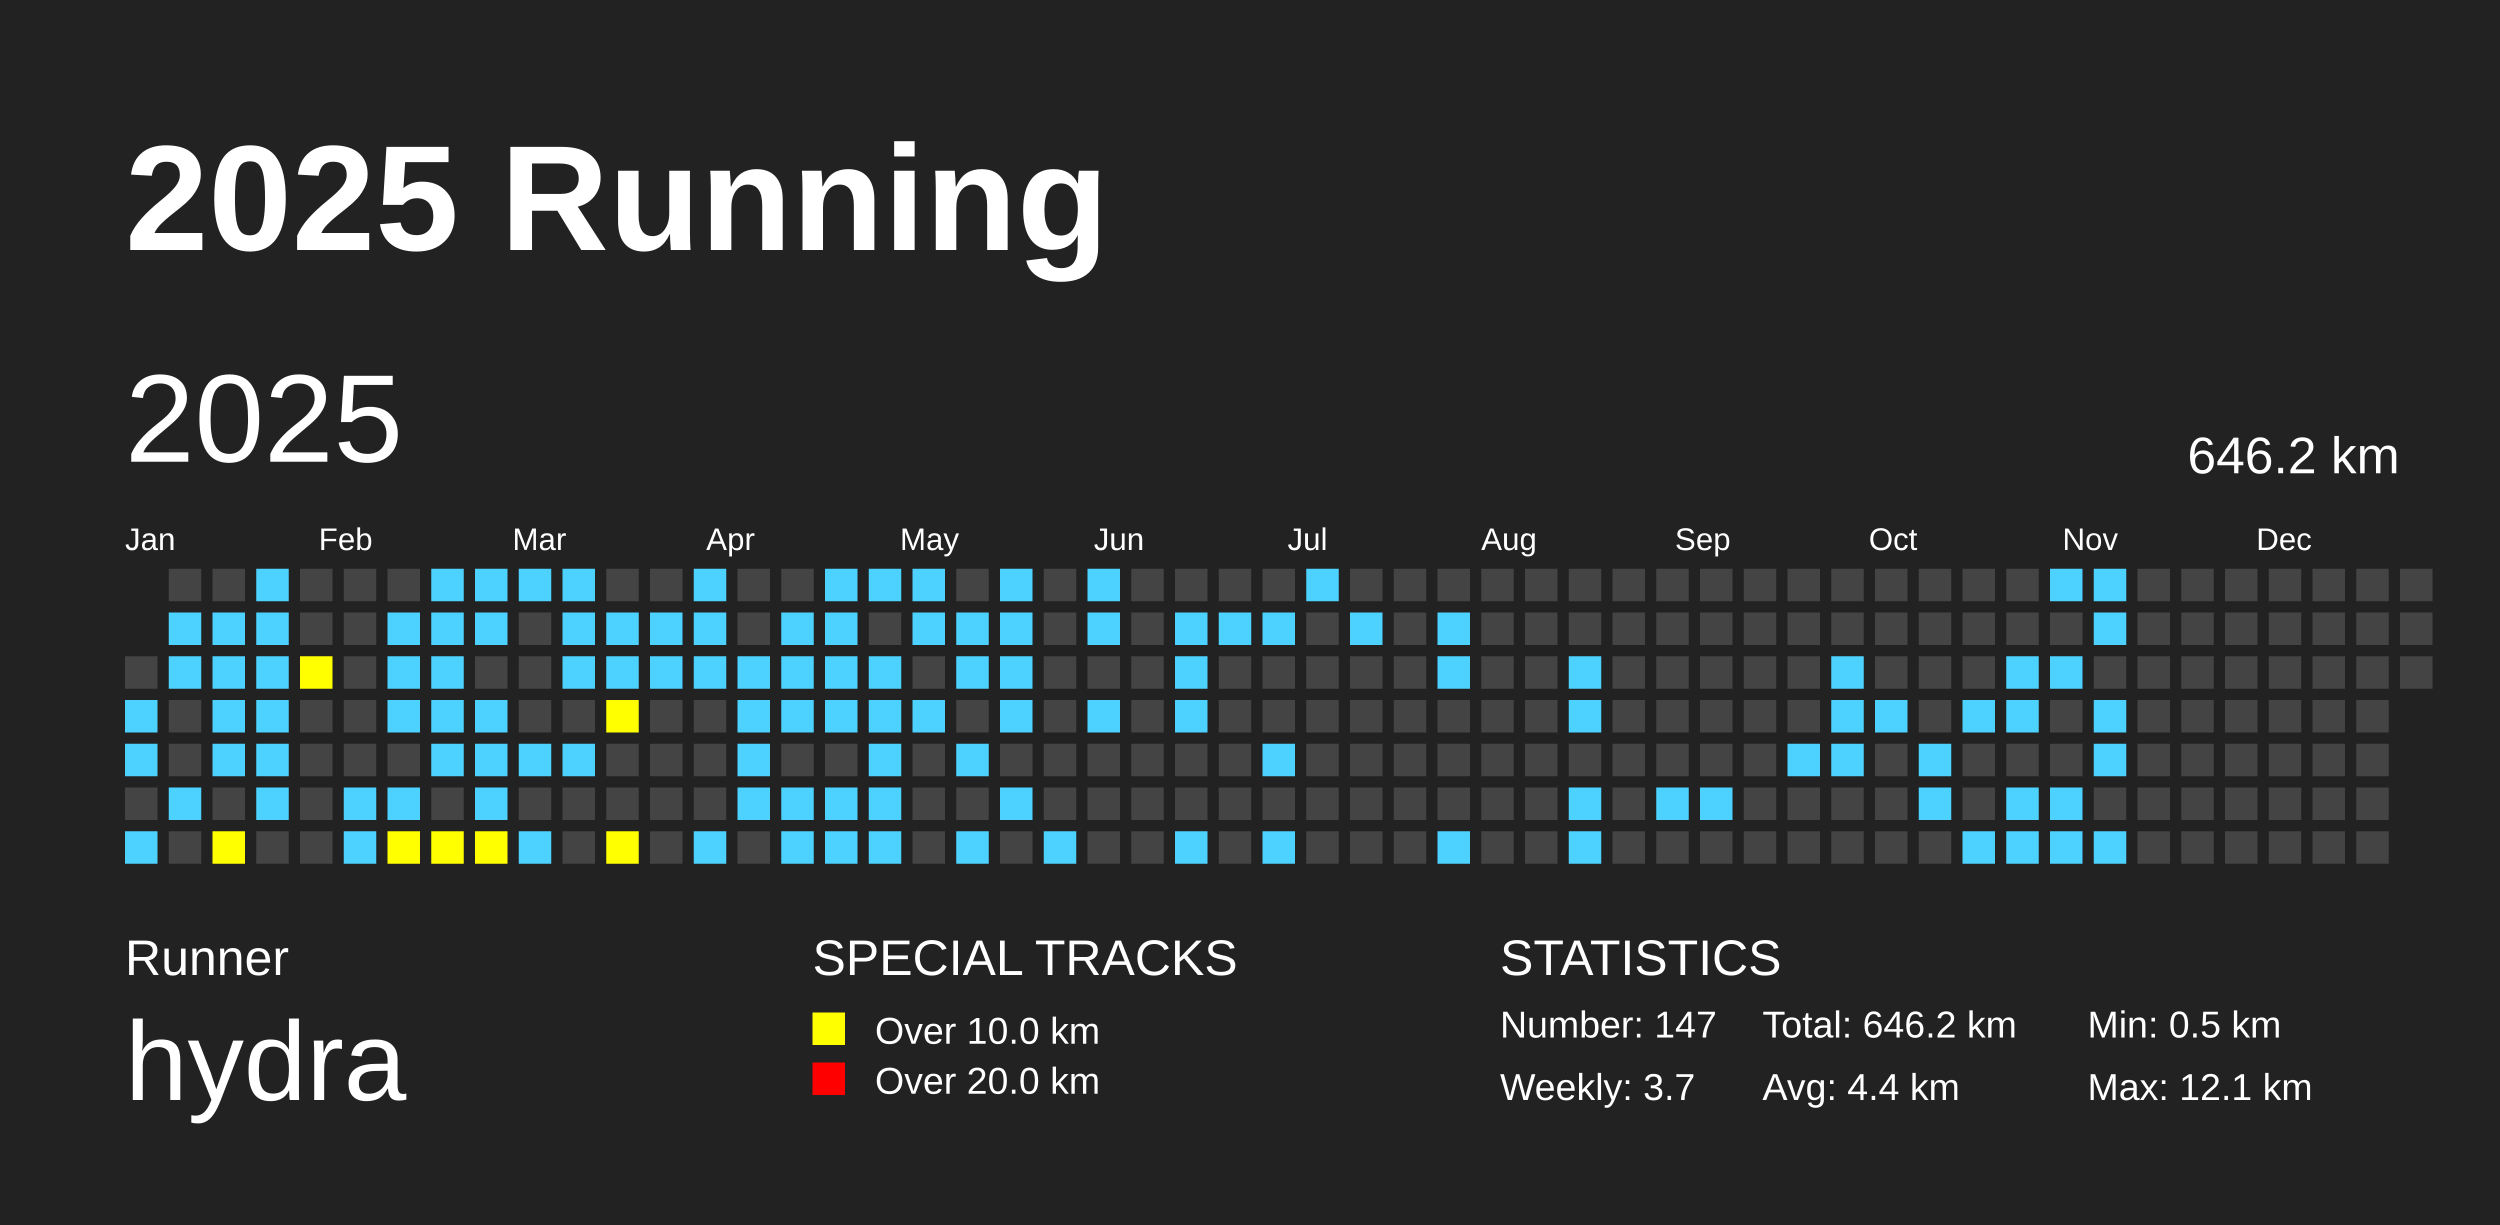
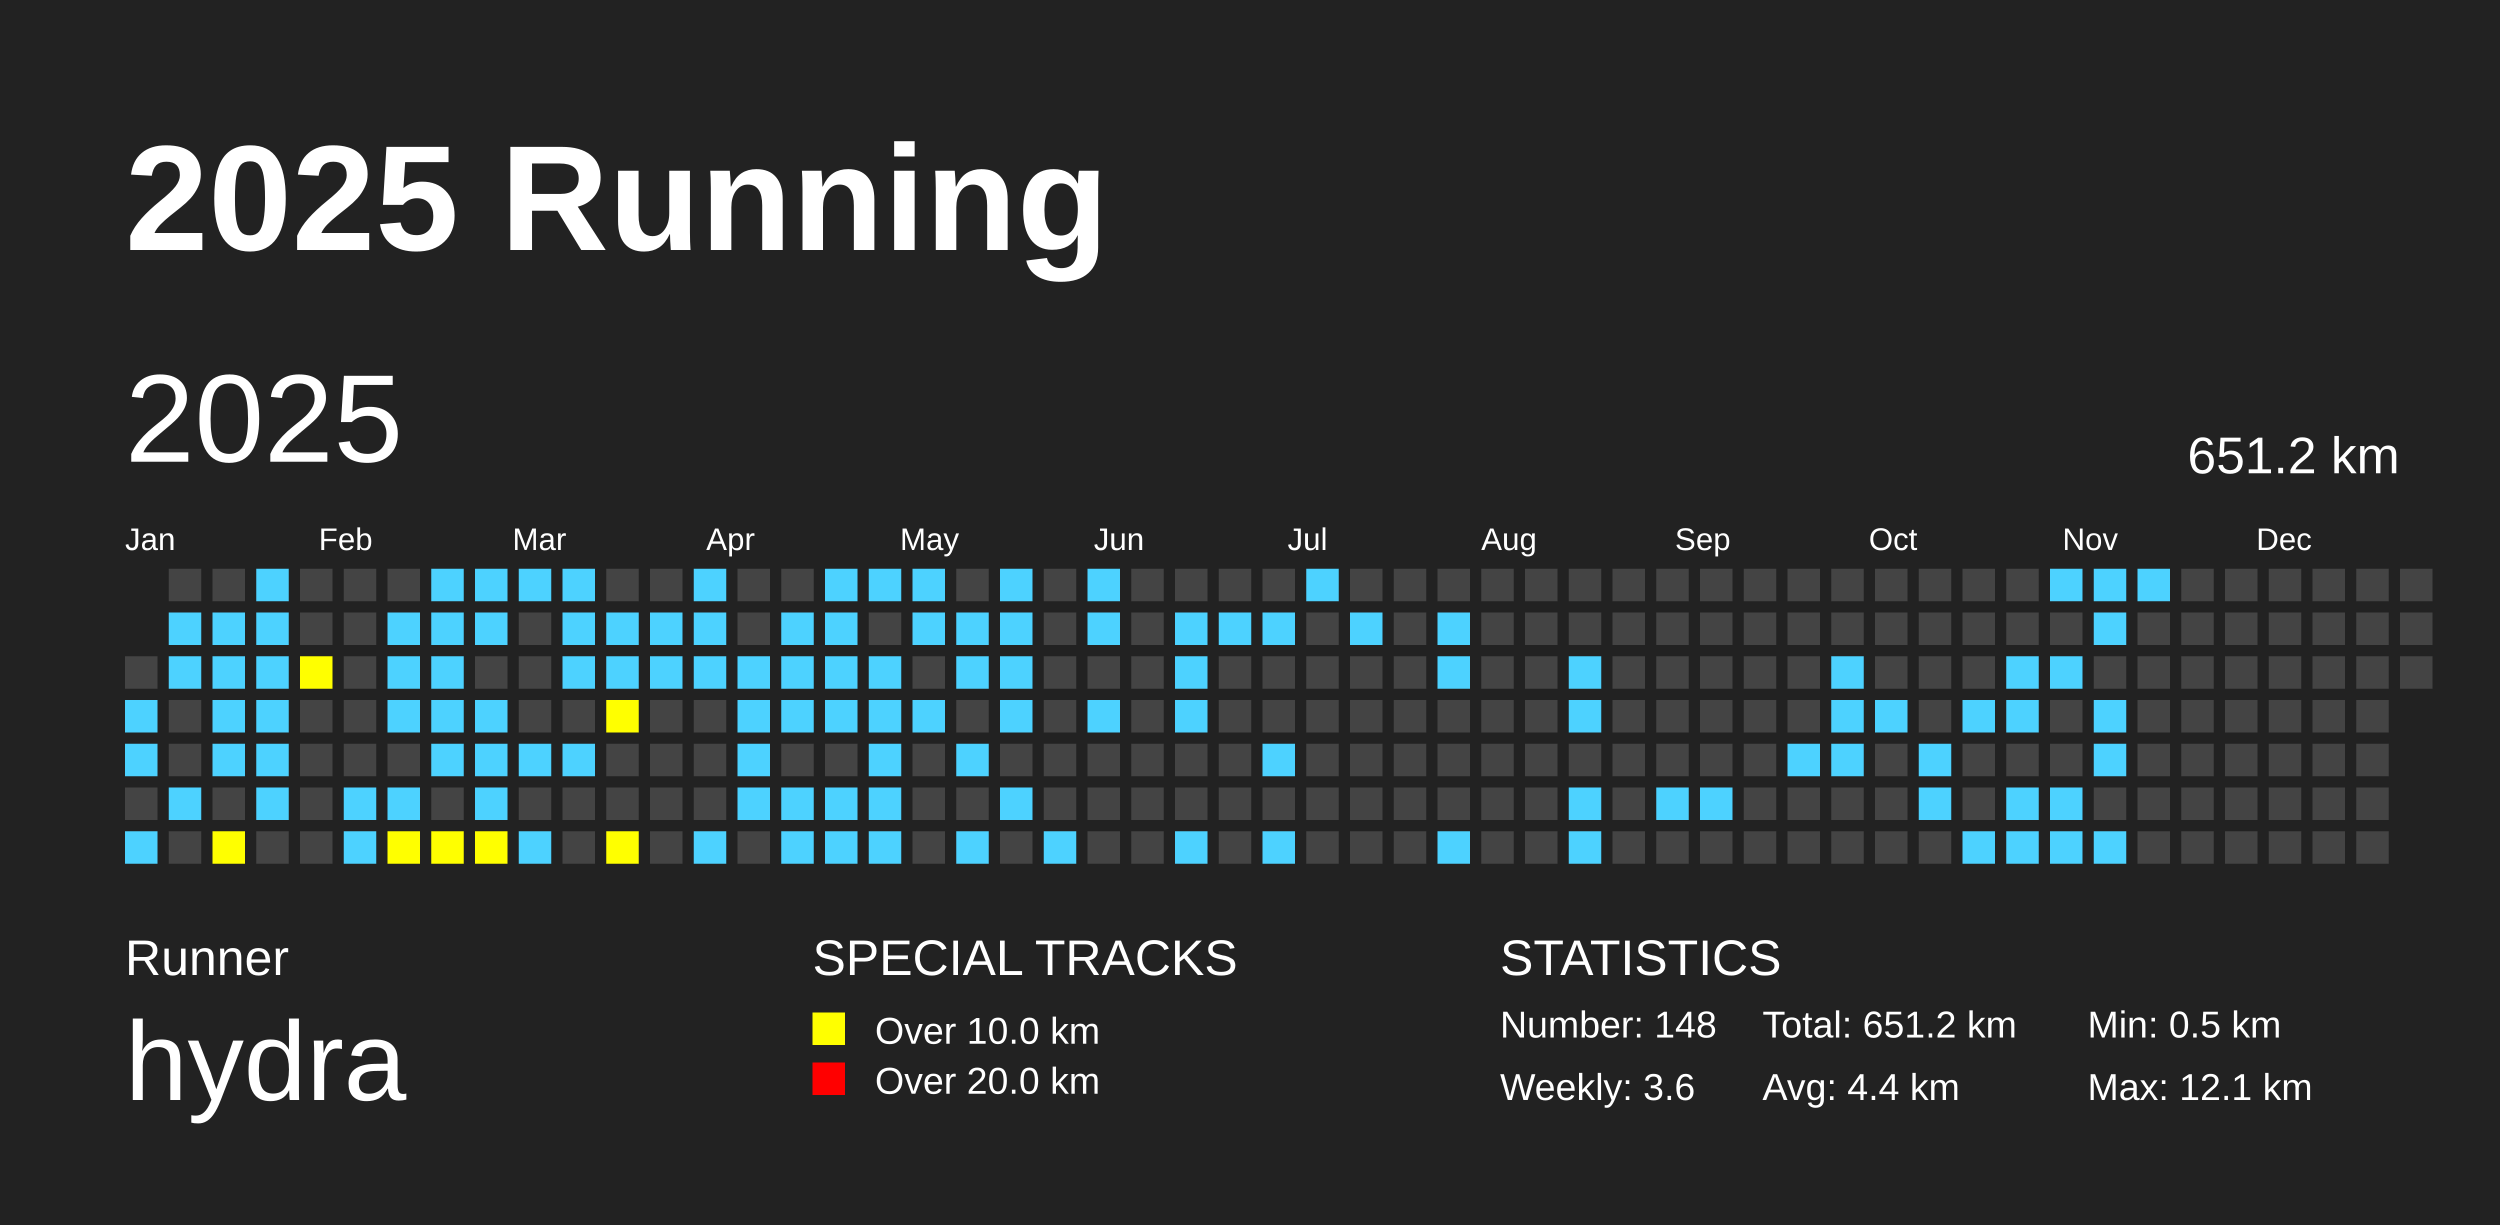
<svg xmlns="http://www.w3.org/2000/svg" baseProfile="full" height="98mm" version="1.1" viewBox="0,0,200,98" width="200mm">
  <defs />
  <rect fill="#222222" height="98" width="200" x="0" y="0" />
  <text fill="#FFFFFF" style="font-size:12px; font-family:Arial; font-weight:bold;" x="10" y="20">2025 Running</text>
  <text fill="#FFFFFF" style="font-size:4px; font-family:Arial" x="10" y="78">Runner</text>
  <text fill="#FFFFFF" style="font-size:9px; font-family:Arial" x="10" y="88">hydra</text>
  <text fill="#FFFFFF" style="font-size:4px; font-family:Arial" x="65" y="78">SPECIAL TRACKS</text>
  <rect fill="yellow" height="2.6" width="2.6" x="65" y="81" />
  <text fill="#FFFFFF" style="font-size:3px; font-family:Arial" x="70" y="83.5">Over 10.0 km</text>
  <rect fill="red" height="2.6" width="2.6" x="65" y="85" />
  <text fill="#FFFFFF" style="font-size:3px; font-family:Arial" x="70" y="87.5">Over 20.0 km</text>
  <text fill="#FFFFFF" style="font-size:4px; font-family:Arial" x="120" y="78">STATISTICS</text>
-   <text fill="#FFFFFF" style="font-size:3px; font-family:Arial" x="120" y="83">Number: 147</text>
-   <text fill="#FFFFFF" style="font-size:3px; font-family:Arial" x="120" y="88">Weekly: 3.7</text>
-   <text fill="#FFFFFF" style="font-size:3px; font-family:Arial" x="141" y="83">Total: 646.2 km</text>
+   <text fill="#FFFFFF" style="font-size:3px; font-family:Arial" x="120" y="83">Number: 148</text>
+   <text fill="#FFFFFF" style="font-size:3px; font-family:Arial" x="120" y="88">Weekly: 3.6</text>
+   <text fill="#FFFFFF" style="font-size:3px; font-family:Arial" x="141" y="83">Total: 651.2 km</text>
  <text fill="#FFFFFF" style="font-size:3px; font-family:Arial" x="141" y="88">Avg: 4.4 km</text>
  <text fill="#FFFFFF" style="font-size:3px; font-family:Arial" x="167" y="83">Min: 0.5 km</text>
  <text fill="#FFFFFF" style="font-size:3px; font-family:Arial" x="167" y="88">Max: 12.1 km</text>
  <text dominant-baseline="hanging" fill="#FFFFFF" style="font-size:10.0px; font-family:Arial;" x="10" y="30">2025</text>
-   <text dominant-baseline="hanging" fill="#FFFFFF" style="font-size:4.125px; font-family:Arial;" x="175" y="35">646.2 km</text>
+   <text dominant-baseline="hanging" fill="#FFFFFF" style="font-size:4.125px; font-family:Arial;" x="175" y="35">651.2 km</text>
  <text fill="#FFFFFF" style="font-size:2.5px; font-family:Arial" x="10.0" y="44">Jan</text>
  <text fill="#FFFFFF" style="font-size:2.5px; font-family:Arial" x="25.5" y="44">Feb</text>
  <text fill="#FFFFFF" style="font-size:2.5px; font-family:Arial" x="41.0" y="44">Mar</text>
  <text fill="#FFFFFF" style="font-size:2.5px; font-family:Arial" x="56.5" y="44">Apr</text>
  <text fill="#FFFFFF" style="font-size:2.5px; font-family:Arial" x="72.0" y="44">May</text>
  <text fill="#FFFFFF" style="font-size:2.5px; font-family:Arial" x="87.5" y="44">Jun</text>
  <text fill="#FFFFFF" style="font-size:2.5px; font-family:Arial" x="103.0" y="44">Jul</text>
  <text fill="#FFFFFF" style="font-size:2.5px; font-family:Arial" x="118.5" y="44">Aug</text>
  <text fill="#FFFFFF" style="font-size:2.5px; font-family:Arial" x="134.0" y="44">Sep</text>
  <text fill="#FFFFFF" style="font-size:2.5px; font-family:Arial" x="149.5" y="44">Oct</text>
  <text fill="#FFFFFF" style="font-size:2.5px; font-family:Arial" x="165.0" y="44">Nov</text>
  <text fill="#FFFFFF" style="font-size:2.5px; font-family:Arial" x="180.5" y="44">Dec</text>
  <rect fill="#444444" height="2.6" width="2.6" x="10.0" y="52.5" />
  <rect fill="#4DD2FF" height="2.6" width="2.6" x="10.0" y="56.0" />
  <rect fill="#4DD2FF" height="2.6" width="2.6" x="10.0" y="59.5" />
  <rect fill="#444444" height="2.6" width="2.6" x="10.0" y="63.0" />
  <rect fill="#4DD2FF" height="2.6" width="2.6" x="10.0" y="66.5" />
  <rect fill="#444444" height="2.6" width="2.6" x="13.5" y="45.5" />
  <rect fill="#4DD2FF" height="2.6" width="2.6" x="13.5" y="49.0" />
  <rect fill="#4DD2FF" height="2.6" width="2.6" x="13.5" y="52.5" />
  <rect fill="#444444" height="2.6" width="2.6" x="13.5" y="56.0" />
  <rect fill="#444444" height="2.6" width="2.6" x="13.5" y="59.5" />
  <rect fill="#4DD2FF" height="2.6" width="2.6" x="13.5" y="63.0" />
  <rect fill="#444444" height="2.6" width="2.6" x="13.5" y="66.5" />
  <rect fill="#444444" height="2.6" width="2.6" x="17.0" y="45.5" />
  <rect fill="#4DD2FF" height="2.6" width="2.6" x="17.0" y="49.0" />
  <rect fill="#4DD2FF" height="2.6" width="2.6" x="17.0" y="52.5" />
  <rect fill="#4DD2FF" height="2.6" width="2.6" x="17.0" y="56.0" />
  <rect fill="#4DD2FF" height="2.6" width="2.6" x="17.0" y="59.5" />
  <rect fill="#444444" height="2.6" width="2.6" x="17.0" y="63.0" />
  <rect fill="yellow" height="2.6" width="2.6" x="17.0" y="66.5" />
  <rect fill="#4DD2FF" height="2.6" width="2.6" x="20.5" y="45.5" />
  <rect fill="#4DD2FF" height="2.6" width="2.6" x="20.5" y="49.0" />
  <rect fill="#4DD2FF" height="2.6" width="2.6" x="20.5" y="52.5" />
  <rect fill="#4DD2FF" height="2.6" width="2.6" x="20.5" y="56.0" />
  <rect fill="#4DD2FF" height="2.6" width="2.6" x="20.5" y="59.5" />
  <rect fill="#4DD2FF" height="2.6" width="2.6" x="20.5" y="63.0" />
  <rect fill="#444444" height="2.6" width="2.6" x="20.5" y="66.5" />
  <rect fill="#444444" height="2.6" width="2.6" x="24.0" y="45.5" />
  <rect fill="#444444" height="2.6" width="2.6" x="24.0" y="49.0" />
  <rect fill="yellow" height="2.6" width="2.6" x="24.0" y="52.5" />
  <rect fill="#444444" height="2.6" width="2.6" x="24.0" y="56.0" />
  <rect fill="#444444" height="2.6" width="2.6" x="24.0" y="59.5" />
  <rect fill="#444444" height="2.6" width="2.6" x="24.0" y="63.0" />
  <rect fill="#444444" height="2.6" width="2.6" x="24.0" y="66.5" />
  <rect fill="#444444" height="2.6" width="2.6" x="27.5" y="45.5" />
  <rect fill="#444444" height="2.6" width="2.6" x="27.5" y="49.0" />
  <rect fill="#444444" height="2.6" width="2.6" x="27.5" y="52.5" />
  <rect fill="#444444" height="2.6" width="2.6" x="27.5" y="56.0" />
  <rect fill="#444444" height="2.6" width="2.6" x="27.5" y="59.5" />
  <rect fill="#4DD2FF" height="2.6" width="2.6" x="27.5" y="63.0" />
  <rect fill="#4DD2FF" height="2.6" width="2.6" x="27.5" y="66.5" />
  <rect fill="#444444" height="2.6" width="2.6" x="31.0" y="45.5" />
  <rect fill="#4DD2FF" height="2.6" width="2.6" x="31.0" y="49.0" />
  <rect fill="#4DD2FF" height="2.6" width="2.6" x="31.0" y="52.5" />
  <rect fill="#4DD2FF" height="2.6" width="2.6" x="31.0" y="56.0" />
  <rect fill="#444444" height="2.6" width="2.6" x="31.0" y="59.5" />
  <rect fill="#4DD2FF" height="2.6" width="2.6" x="31.0" y="63.0" />
  <rect fill="yellow" height="2.6" width="2.6" x="31.0" y="66.5" />
  <rect fill="#4DD2FF" height="2.6" width="2.6" x="34.5" y="45.5" />
  <rect fill="#4DD2FF" height="2.6" width="2.6" x="34.5" y="49.0" />
  <rect fill="#4DD2FF" height="2.6" width="2.6" x="34.5" y="52.5" />
  <rect fill="#4DD2FF" height="2.6" width="2.6" x="34.5" y="56.0" />
  <rect fill="#4DD2FF" height="2.6" width="2.6" x="34.5" y="59.5" />
  <rect fill="#444444" height="2.6" width="2.6" x="34.5" y="63.0" />
  <rect fill="yellow" height="2.6" width="2.6" x="34.5" y="66.5" />
  <rect fill="#4DD2FF" height="2.6" width="2.6" x="38.0" y="45.5" />
  <rect fill="#4DD2FF" height="2.6" width="2.6" x="38.0" y="49.0" />
  <rect fill="#444444" height="2.6" width="2.6" x="38.0" y="52.5" />
  <rect fill="#4DD2FF" height="2.6" width="2.6" x="38.0" y="56.0" />
  <rect fill="#4DD2FF" height="2.6" width="2.6" x="38.0" y="59.5" />
  <rect fill="#4DD2FF" height="2.6" width="2.6" x="38.0" y="63.0" />
  <rect fill="yellow" height="2.6" width="2.6" x="38.0" y="66.5" />
  <rect fill="#4DD2FF" height="2.6" width="2.6" x="41.5" y="45.5" />
  <rect fill="#444444" height="2.6" width="2.6" x="41.5" y="49.0" />
  <rect fill="#444444" height="2.6" width="2.6" x="41.5" y="52.5" />
  <rect fill="#444444" height="2.6" width="2.6" x="41.5" y="56.0" />
  <rect fill="#4DD2FF" height="2.6" width="2.6" x="41.5" y="59.5" />
  <rect fill="#444444" height="2.6" width="2.6" x="41.5" y="63.0" />
  <rect fill="#4DD2FF" height="2.6" width="2.6" x="41.5" y="66.5" />
  <rect fill="#4DD2FF" height="2.6" width="2.6" x="45.0" y="45.5" />
  <rect fill="#4DD2FF" height="2.6" width="2.6" x="45.0" y="49.0" />
  <rect fill="#4DD2FF" height="2.6" width="2.6" x="45.0" y="52.5" />
  <rect fill="#444444" height="2.6" width="2.6" x="45.0" y="56.0" />
  <rect fill="#4DD2FF" height="2.6" width="2.6" x="45.0" y="59.5" />
  <rect fill="#444444" height="2.6" width="2.6" x="45.0" y="63.0" />
  <rect fill="#444444" height="2.6" width="2.6" x="45.0" y="66.5" />
  <rect fill="#444444" height="2.6" width="2.6" x="48.5" y="45.5" />
  <rect fill="#4DD2FF" height="2.6" width="2.6" x="48.5" y="49.0" />
  <rect fill="#4DD2FF" height="2.6" width="2.6" x="48.5" y="52.5" />
  <rect fill="yellow" height="2.6" width="2.6" x="48.5" y="56.0" />
  <rect fill="#444444" height="2.6" width="2.6" x="48.5" y="59.5" />
  <rect fill="#444444" height="2.6" width="2.6" x="48.5" y="63.0" />
  <rect fill="yellow" height="2.6" width="2.6" x="48.5" y="66.5" />
  <rect fill="#444444" height="2.6" width="2.6" x="52.0" y="45.5" />
  <rect fill="#4DD2FF" height="2.6" width="2.6" x="52.0" y="49.0" />
  <rect fill="#4DD2FF" height="2.6" width="2.6" x="52.0" y="52.5" />
  <rect fill="#444444" height="2.6" width="2.6" x="52.0" y="56.0" />
  <rect fill="#444444" height="2.6" width="2.6" x="52.0" y="59.5" />
  <rect fill="#444444" height="2.6" width="2.6" x="52.0" y="63.0" />
  <rect fill="#444444" height="2.6" width="2.6" x="52.0" y="66.5" />
  <rect fill="#4DD2FF" height="2.6" width="2.6" x="55.5" y="45.5" />
  <rect fill="#4DD2FF" height="2.6" width="2.6" x="55.5" y="49.0" />
  <rect fill="#4DD2FF" height="2.6" width="2.6" x="55.5" y="52.5" />
  <rect fill="#444444" height="2.6" width="2.6" x="55.5" y="56.0" />
  <rect fill="#444444" height="2.6" width="2.6" x="55.5" y="59.5" />
  <rect fill="#444444" height="2.6" width="2.6" x="55.5" y="63.0" />
  <rect fill="#4DD2FF" height="2.6" width="2.6" x="55.5" y="66.5" />
  <rect fill="#444444" height="2.6" width="2.6" x="59.0" y="45.5" />
  <rect fill="#444444" height="2.6" width="2.6" x="59.0" y="49.0" />
  <rect fill="#4DD2FF" height="2.6" width="2.6" x="59.0" y="52.5" />
  <rect fill="#4DD2FF" height="2.6" width="2.6" x="59.0" y="56.0" />
  <rect fill="#4DD2FF" height="2.6" width="2.6" x="59.0" y="59.5" />
  <rect fill="#4DD2FF" height="2.6" width="2.6" x="59.0" y="63.0" />
  <rect fill="#444444" height="2.6" width="2.6" x="59.0" y="66.5" />
  <rect fill="#444444" height="2.6" width="2.6" x="62.5" y="45.5" />
  <rect fill="#4DD2FF" height="2.6" width="2.6" x="62.5" y="49.0" />
  <rect fill="#4DD2FF" height="2.6" width="2.6" x="62.5" y="52.5" />
  <rect fill="#4DD2FF" height="2.6" width="2.6" x="62.5" y="56.0" />
  <rect fill="#444444" height="2.6" width="2.6" x="62.5" y="59.5" />
  <rect fill="#4DD2FF" height="2.6" width="2.6" x="62.5" y="63.0" />
  <rect fill="#4DD2FF" height="2.6" width="2.6" x="62.5" y="66.5" />
  <rect fill="#4DD2FF" height="2.6" width="2.6" x="66.0" y="45.5" />
  <rect fill="#4DD2FF" height="2.6" width="2.6" x="66.0" y="49.0" />
  <rect fill="#4DD2FF" height="2.6" width="2.6" x="66.0" y="52.5" />
  <rect fill="#4DD2FF" height="2.6" width="2.6" x="66.0" y="56.0" />
  <rect fill="#444444" height="2.6" width="2.6" x="66.0" y="59.5" />
  <rect fill="#4DD2FF" height="2.6" width="2.6" x="66.0" y="63.0" />
  <rect fill="#4DD2FF" height="2.6" width="2.6" x="66.0" y="66.5" />
  <rect fill="#4DD2FF" height="2.6" width="2.6" x="69.5" y="45.5" />
  <rect fill="#444444" height="2.6" width="2.6" x="69.5" y="49.0" />
  <rect fill="#4DD2FF" height="2.6" width="2.6" x="69.5" y="52.5" />
  <rect fill="#4DD2FF" height="2.6" width="2.6" x="69.5" y="56.0" />
  <rect fill="#4DD2FF" height="2.6" width="2.6" x="69.5" y="59.5" />
  <rect fill="#4DD2FF" height="2.6" width="2.6" x="69.5" y="63.0" />
  <rect fill="#4DD2FF" height="2.6" width="2.6" x="69.5" y="66.5" />
  <rect fill="#4DD2FF" height="2.6" width="2.6" x="73.0" y="45.5" />
  <rect fill="#4DD2FF" height="2.6" width="2.6" x="73.0" y="49.0" />
  <rect fill="#444444" height="2.6" width="2.6" x="73.0" y="52.5" />
  <rect fill="#4DD2FF" height="2.6" width="2.6" x="73.0" y="56.0" />
  <rect fill="#444444" height="2.6" width="2.6" x="73.0" y="59.5" />
  <rect fill="#444444" height="2.6" width="2.6" x="73.0" y="63.0" />
  <rect fill="#444444" height="2.6" width="2.6" x="73.0" y="66.5" />
  <rect fill="#444444" height="2.6" width="2.6" x="76.5" y="45.5" />
  <rect fill="#4DD2FF" height="2.6" width="2.6" x="76.5" y="49.0" />
  <rect fill="#4DD2FF" height="2.6" width="2.6" x="76.5" y="52.5" />
  <rect fill="#444444" height="2.6" width="2.6" x="76.5" y="56.0" />
  <rect fill="#4DD2FF" height="2.6" width="2.6" x="76.5" y="59.5" />
  <rect fill="#444444" height="2.6" width="2.6" x="76.5" y="63.0" />
  <rect fill="#4DD2FF" height="2.6" width="2.6" x="76.5" y="66.5" />
  <rect fill="#4DD2FF" height="2.6" width="2.6" x="80.0" y="45.5" />
  <rect fill="#4DD2FF" height="2.6" width="2.6" x="80.0" y="49.0" />
  <rect fill="#4DD2FF" height="2.6" width="2.6" x="80.0" y="52.5" />
  <rect fill="#4DD2FF" height="2.6" width="2.6" x="80.0" y="56.0" />
  <rect fill="#444444" height="2.6" width="2.6" x="80.0" y="59.5" />
  <rect fill="#4DD2FF" height="2.6" width="2.6" x="80.0" y="63.0" />
  <rect fill="#444444" height="2.6" width="2.6" x="80.0" y="66.5" />
  <rect fill="#444444" height="2.6" width="2.6" x="83.5" y="45.5" />
  <rect fill="#444444" height="2.6" width="2.6" x="83.5" y="49.0" />
  <rect fill="#444444" height="2.6" width="2.6" x="83.5" y="52.5" />
  <rect fill="#444444" height="2.6" width="2.6" x="83.5" y="56.0" />
  <rect fill="#444444" height="2.6" width="2.6" x="83.5" y="59.5" />
  <rect fill="#444444" height="2.6" width="2.6" x="83.5" y="63.0" />
  <rect fill="#4DD2FF" height="2.6" width="2.6" x="83.5" y="66.5" />
  <rect fill="#4DD2FF" height="2.6" width="2.6" x="87.0" y="45.5" />
  <rect fill="#4DD2FF" height="2.6" width="2.6" x="87.0" y="49.0" />
  <rect fill="#444444" height="2.6" width="2.6" x="87.0" y="52.5" />
  <rect fill="#4DD2FF" height="2.6" width="2.6" x="87.0" y="56.0" />
  <rect fill="#444444" height="2.6" width="2.6" x="87.0" y="59.5" />
  <rect fill="#444444" height="2.6" width="2.6" x="87.0" y="63.0" />
  <rect fill="#444444" height="2.6" width="2.6" x="87.0" y="66.5" />
  <rect fill="#444444" height="2.6" width="2.6" x="90.5" y="45.5" />
  <rect fill="#444444" height="2.6" width="2.6" x="90.5" y="49.0" />
  <rect fill="#444444" height="2.6" width="2.6" x="90.5" y="52.5" />
  <rect fill="#444444" height="2.6" width="2.6" x="90.5" y="56.0" />
  <rect fill="#444444" height="2.6" width="2.6" x="90.5" y="59.5" />
  <rect fill="#444444" height="2.6" width="2.6" x="90.5" y="63.0" />
  <rect fill="#444444" height="2.6" width="2.6" x="90.5" y="66.5" />
  <rect fill="#444444" height="2.6" width="2.6" x="94.0" y="45.5" />
  <rect fill="#4DD2FF" height="2.6" width="2.6" x="94.0" y="49.0" />
  <rect fill="#4DD2FF" height="2.6" width="2.6" x="94.0" y="52.5" />
  <rect fill="#4DD2FF" height="2.6" width="2.6" x="94.0" y="56.0" />
  <rect fill="#444444" height="2.6" width="2.6" x="94.0" y="59.5" />
  <rect fill="#444444" height="2.6" width="2.6" x="94.0" y="63.0" />
  <rect fill="#4DD2FF" height="2.6" width="2.6" x="94.0" y="66.5" />
  <rect fill="#444444" height="2.6" width="2.6" x="97.5" y="45.5" />
  <rect fill="#4DD2FF" height="2.6" width="2.6" x="97.5" y="49.0" />
  <rect fill="#444444" height="2.6" width="2.6" x="97.5" y="52.5" />
  <rect fill="#444444" height="2.6" width="2.6" x="97.5" y="56.0" />
  <rect fill="#444444" height="2.6" width="2.6" x="97.5" y="59.5" />
  <rect fill="#444444" height="2.6" width="2.6" x="97.5" y="63.0" />
  <rect fill="#444444" height="2.6" width="2.6" x="97.5" y="66.5" />
  <rect fill="#444444" height="2.6" width="2.6" x="101.0" y="45.5" />
  <rect fill="#4DD2FF" height="2.6" width="2.6" x="101.0" y="49.0" />
  <rect fill="#444444" height="2.6" width="2.6" x="101.0" y="52.5" />
  <rect fill="#444444" height="2.6" width="2.6" x="101.0" y="56.0" />
  <rect fill="#4DD2FF" height="2.6" width="2.6" x="101.0" y="59.5" />
  <rect fill="#444444" height="2.6" width="2.6" x="101.0" y="63.0" />
  <rect fill="#4DD2FF" height="2.6" width="2.6" x="101.0" y="66.5" />
  <rect fill="#4DD2FF" height="2.6" width="2.6" x="104.5" y="45.5" />
  <rect fill="#444444" height="2.6" width="2.6" x="104.5" y="49.0" />
  <rect fill="#444444" height="2.6" width="2.6" x="104.5" y="52.5" />
  <rect fill="#444444" height="2.6" width="2.6" x="104.5" y="56.0" />
  <rect fill="#444444" height="2.6" width="2.6" x="104.5" y="59.5" />
  <rect fill="#444444" height="2.6" width="2.6" x="104.5" y="63.0" />
  <rect fill="#444444" height="2.6" width="2.6" x="104.5" y="66.5" />
  <rect fill="#444444" height="2.6" width="2.6" x="108.0" y="45.5" />
  <rect fill="#4DD2FF" height="2.6" width="2.6" x="108.0" y="49.0" />
  <rect fill="#444444" height="2.6" width="2.6" x="108.0" y="52.5" />
  <rect fill="#444444" height="2.6" width="2.6" x="108.0" y="56.0" />
  <rect fill="#444444" height="2.6" width="2.6" x="108.0" y="59.5" />
  <rect fill="#444444" height="2.6" width="2.6" x="108.0" y="63.0" />
  <rect fill="#444444" height="2.6" width="2.6" x="108.0" y="66.5" />
  <rect fill="#444444" height="2.6" width="2.6" x="111.5" y="45.5" />
  <rect fill="#444444" height="2.6" width="2.6" x="111.5" y="49.0" />
  <rect fill="#444444" height="2.6" width="2.6" x="111.5" y="52.5" />
  <rect fill="#444444" height="2.6" width="2.6" x="111.5" y="56.0" />
  <rect fill="#444444" height="2.6" width="2.6" x="111.5" y="59.5" />
  <rect fill="#444444" height="2.6" width="2.6" x="111.5" y="63.0" />
  <rect fill="#444444" height="2.6" width="2.6" x="111.5" y="66.5" />
  <rect fill="#444444" height="2.6" width="2.6" x="115.0" y="45.5" />
  <rect fill="#4DD2FF" height="2.6" width="2.6" x="115.0" y="49.0" />
  <rect fill="#4DD2FF" height="2.6" width="2.6" x="115.0" y="52.5" />
  <rect fill="#444444" height="2.6" width="2.6" x="115.0" y="56.0" />
  <rect fill="#444444" height="2.6" width="2.6" x="115.0" y="59.5" />
  <rect fill="#444444" height="2.6" width="2.6" x="115.0" y="63.0" />
  <rect fill="#4DD2FF" height="2.6" width="2.6" x="115.0" y="66.5" />
  <rect fill="#444444" height="2.6" width="2.6" x="118.5" y="45.5" />
  <rect fill="#444444" height="2.6" width="2.6" x="118.5" y="49.0" />
  <rect fill="#444444" height="2.6" width="2.6" x="118.5" y="52.5" />
  <rect fill="#444444" height="2.6" width="2.6" x="118.5" y="56.0" />
  <rect fill="#444444" height="2.6" width="2.6" x="118.5" y="59.5" />
  <rect fill="#444444" height="2.6" width="2.6" x="118.5" y="63.0" />
  <rect fill="#444444" height="2.6" width="2.6" x="118.5" y="66.5" />
  <rect fill="#444444" height="2.6" width="2.6" x="122.0" y="45.5" />
  <rect fill="#444444" height="2.6" width="2.6" x="122.0" y="49.0" />
  <rect fill="#444444" height="2.6" width="2.6" x="122.0" y="52.5" />
  <rect fill="#444444" height="2.6" width="2.6" x="122.0" y="56.0" />
  <rect fill="#444444" height="2.6" width="2.6" x="122.0" y="59.5" />
  <rect fill="#444444" height="2.6" width="2.6" x="122.0" y="63.0" />
  <rect fill="#444444" height="2.6" width="2.6" x="122.0" y="66.5" />
  <rect fill="#444444" height="2.6" width="2.6" x="125.5" y="45.5" />
  <rect fill="#444444" height="2.6" width="2.6" x="125.5" y="49.0" />
  <rect fill="#4DD2FF" height="2.6" width="2.6" x="125.5" y="52.5" />
  <rect fill="#4DD2FF" height="2.6" width="2.6" x="125.5" y="56.0" />
  <rect fill="#444444" height="2.6" width="2.6" x="125.5" y="59.5" />
  <rect fill="#4DD2FF" height="2.6" width="2.6" x="125.5" y="63.0" />
  <rect fill="#4DD2FF" height="2.6" width="2.6" x="125.5" y="66.5" />
  <rect fill="#444444" height="2.6" width="2.6" x="129.0" y="45.5" />
  <rect fill="#444444" height="2.6" width="2.6" x="129.0" y="49.0" />
  <rect fill="#444444" height="2.6" width="2.6" x="129.0" y="52.5" />
  <rect fill="#444444" height="2.6" width="2.6" x="129.0" y="56.0" />
  <rect fill="#444444" height="2.6" width="2.6" x="129.0" y="59.5" />
  <rect fill="#444444" height="2.6" width="2.6" x="129.0" y="63.0" />
  <rect fill="#444444" height="2.6" width="2.6" x="129.0" y="66.5" />
  <rect fill="#444444" height="2.6" width="2.6" x="132.5" y="45.5" />
  <rect fill="#444444" height="2.6" width="2.6" x="132.5" y="49.0" />
  <rect fill="#444444" height="2.6" width="2.6" x="132.5" y="52.5" />
  <rect fill="#444444" height="2.6" width="2.6" x="132.5" y="56.0" />
  <rect fill="#444444" height="2.6" width="2.6" x="132.5" y="59.5" />
  <rect fill="#4DD2FF" height="2.6" width="2.6" x="132.5" y="63.0" />
  <rect fill="#444444" height="2.6" width="2.6" x="132.5" y="66.5" />
  <rect fill="#444444" height="2.6" width="2.6" x="136.0" y="45.5" />
  <rect fill="#444444" height="2.6" width="2.6" x="136.0" y="49.0" />
  <rect fill="#444444" height="2.6" width="2.6" x="136.0" y="52.5" />
  <rect fill="#444444" height="2.6" width="2.6" x="136.0" y="56.0" />
  <rect fill="#444444" height="2.6" width="2.6" x="136.0" y="59.5" />
  <rect fill="#4DD2FF" height="2.6" width="2.6" x="136.0" y="63.0" />
  <rect fill="#444444" height="2.6" width="2.6" x="136.0" y="66.5" />
  <rect fill="#444444" height="2.6" width="2.6" x="139.5" y="45.5" />
  <rect fill="#444444" height="2.6" width="2.6" x="139.5" y="49.0" />
  <rect fill="#444444" height="2.6" width="2.6" x="139.5" y="52.5" />
  <rect fill="#444444" height="2.6" width="2.6" x="139.5" y="56.0" />
  <rect fill="#444444" height="2.6" width="2.6" x="139.5" y="59.5" />
  <rect fill="#444444" height="2.6" width="2.6" x="139.5" y="63.0" />
  <rect fill="#444444" height="2.6" width="2.6" x="139.5" y="66.5" />
  <rect fill="#444444" height="2.6" width="2.6" x="143.0" y="45.5" />
  <rect fill="#444444" height="2.6" width="2.6" x="143.0" y="49.0" />
  <rect fill="#444444" height="2.6" width="2.6" x="143.0" y="52.5" />
  <rect fill="#444444" height="2.6" width="2.6" x="143.0" y="56.0" />
  <rect fill="#4DD2FF" height="2.6" width="2.6" x="143.0" y="59.5" />
  <rect fill="#444444" height="2.6" width="2.6" x="143.0" y="63.0" />
  <rect fill="#444444" height="2.6" width="2.6" x="143.0" y="66.5" />
  <rect fill="#444444" height="2.6" width="2.6" x="146.5" y="45.5" />
  <rect fill="#444444" height="2.6" width="2.6" x="146.5" y="49.0" />
  <rect fill="#4DD2FF" height="2.6" width="2.6" x="146.5" y="52.5" />
  <rect fill="#4DD2FF" height="2.6" width="2.6" x="146.5" y="56.0" />
  <rect fill="#4DD2FF" height="2.6" width="2.6" x="146.5" y="59.5" />
  <rect fill="#444444" height="2.6" width="2.6" x="146.5" y="63.0" />
  <rect fill="#444444" height="2.6" width="2.6" x="146.5" y="66.5" />
  <rect fill="#444444" height="2.6" width="2.6" x="150.0" y="45.5" />
  <rect fill="#444444" height="2.6" width="2.6" x="150.0" y="49.0" />
  <rect fill="#444444" height="2.6" width="2.6" x="150.0" y="52.5" />
  <rect fill="#4DD2FF" height="2.6" width="2.6" x="150.0" y="56.0" />
  <rect fill="#444444" height="2.6" width="2.6" x="150.0" y="59.5" />
  <rect fill="#444444" height="2.6" width="2.6" x="150.0" y="63.0" />
  <rect fill="#444444" height="2.6" width="2.6" x="150.0" y="66.5" />
  <rect fill="#444444" height="2.6" width="2.6" x="153.5" y="45.5" />
  <rect fill="#444444" height="2.6" width="2.6" x="153.5" y="49.0" />
  <rect fill="#444444" height="2.6" width="2.6" x="153.5" y="52.5" />
  <rect fill="#444444" height="2.6" width="2.6" x="153.5" y="56.0" />
  <rect fill="#4DD2FF" height="2.6" width="2.6" x="153.5" y="59.5" />
  <rect fill="#4DD2FF" height="2.6" width="2.6" x="153.5" y="63.0" />
  <rect fill="#444444" height="2.6" width="2.6" x="153.5" y="66.5" />
  <rect fill="#444444" height="2.6" width="2.6" x="157.0" y="45.5" />
  <rect fill="#444444" height="2.6" width="2.6" x="157.0" y="49.0" />
  <rect fill="#444444" height="2.6" width="2.6" x="157.0" y="52.5" />
  <rect fill="#4DD2FF" height="2.6" width="2.6" x="157.0" y="56.0" />
  <rect fill="#444444" height="2.6" width="2.6" x="157.0" y="59.5" />
  <rect fill="#444444" height="2.6" width="2.6" x="157.0" y="63.0" />
  <rect fill="#4DD2FF" height="2.6" width="2.6" x="157.0" y="66.5" />
  <rect fill="#444444" height="2.6" width="2.6" x="160.5" y="45.5" />
  <rect fill="#444444" height="2.6" width="2.6" x="160.5" y="49.0" />
  <rect fill="#4DD2FF" height="2.6" width="2.6" x="160.5" y="52.5" />
  <rect fill="#4DD2FF" height="2.6" width="2.6" x="160.5" y="56.0" />
  <rect fill="#444444" height="2.6" width="2.6" x="160.5" y="59.5" />
  <rect fill="#4DD2FF" height="2.6" width="2.6" x="160.5" y="63.0" />
  <rect fill="#4DD2FF" height="2.6" width="2.6" x="160.5" y="66.5" />
  <rect fill="#4DD2FF" height="2.6" width="2.6" x="164.0" y="45.5" />
  <rect fill="#444444" height="2.6" width="2.6" x="164.0" y="49.0" />
  <rect fill="#4DD2FF" height="2.6" width="2.6" x="164.0" y="52.5" />
  <rect fill="#444444" height="2.6" width="2.6" x="164.0" y="56.0" />
  <rect fill="#444444" height="2.6" width="2.6" x="164.0" y="59.5" />
  <rect fill="#4DD2FF" height="2.6" width="2.6" x="164.0" y="63.0" />
  <rect fill="#4DD2FF" height="2.6" width="2.6" x="164.0" y="66.5" />
  <rect fill="#4DD2FF" height="2.6" width="2.6" x="167.5" y="45.5" />
  <rect fill="#4DD2FF" height="2.6" width="2.6" x="167.5" y="49.0" />
  <rect fill="#444444" height="2.6" width="2.6" x="167.5" y="52.5" />
  <rect fill="#4DD2FF" height="2.6" width="2.6" x="167.5" y="56.0" />
  <rect fill="#4DD2FF" height="2.6" width="2.6" x="167.5" y="59.5" />
  <rect fill="#444444" height="2.6" width="2.6" x="167.5" y="63.0" />
  <rect fill="#4DD2FF" height="2.6" width="2.6" x="167.5" y="66.5" />
-   <rect fill="#444444" height="2.6" width="2.6" x="171.0" y="45.5" />
+   <rect fill="#4DD2FF" height="2.6" width="2.6" x="171.0" y="45.5" />
  <rect fill="#444444" height="2.6" width="2.6" x="171.0" y="49.0" />
  <rect fill="#444444" height="2.6" width="2.6" x="171.0" y="52.5" />
  <rect fill="#444444" height="2.6" width="2.6" x="171.0" y="56.0" />
  <rect fill="#444444" height="2.6" width="2.6" x="171.0" y="59.5" />
  <rect fill="#444444" height="2.6" width="2.6" x="171.0" y="63.0" />
  <rect fill="#444444" height="2.6" width="2.6" x="171.0" y="66.5" />
  <rect fill="#444444" height="2.6" width="2.6" x="174.5" y="45.5" />
  <rect fill="#444444" height="2.6" width="2.6" x="174.5" y="49.0" />
  <rect fill="#444444" height="2.6" width="2.6" x="174.5" y="52.5" />
  <rect fill="#444444" height="2.6" width="2.6" x="174.5" y="56.0" />
  <rect fill="#444444" height="2.6" width="2.6" x="174.5" y="59.5" />
  <rect fill="#444444" height="2.6" width="2.6" x="174.5" y="63.0" />
  <rect fill="#444444" height="2.6" width="2.6" x="174.5" y="66.5" />
  <rect fill="#444444" height="2.6" width="2.6" x="178.0" y="45.5" />
  <rect fill="#444444" height="2.6" width="2.6" x="178.0" y="49.0" />
  <rect fill="#444444" height="2.6" width="2.6" x="178.0" y="52.5" />
  <rect fill="#444444" height="2.6" width="2.6" x="178.0" y="56.0" />
  <rect fill="#444444" height="2.6" width="2.6" x="178.0" y="59.5" />
  <rect fill="#444444" height="2.6" width="2.6" x="178.0" y="63.0" />
  <rect fill="#444444" height="2.6" width="2.6" x="178.0" y="66.5" />
  <rect fill="#444444" height="2.6" width="2.6" x="181.5" y="45.5" />
  <rect fill="#444444" height="2.6" width="2.6" x="181.5" y="49.0" />
  <rect fill="#444444" height="2.6" width="2.6" x="181.5" y="52.5" />
  <rect fill="#444444" height="2.6" width="2.6" x="181.5" y="56.0" />
  <rect fill="#444444" height="2.6" width="2.6" x="181.5" y="59.5" />
  <rect fill="#444444" height="2.6" width="2.6" x="181.5" y="63.0" />
  <rect fill="#444444" height="2.6" width="2.6" x="181.5" y="66.5" />
  <rect fill="#444444" height="2.6" width="2.6" x="185.0" y="45.5" />
  <rect fill="#444444" height="2.6" width="2.6" x="185.0" y="49.0" />
  <rect fill="#444444" height="2.6" width="2.6" x="185.0" y="52.5" />
  <rect fill="#444444" height="2.6" width="2.6" x="185.0" y="56.0" />
  <rect fill="#444444" height="2.6" width="2.6" x="185.0" y="59.5" />
  <rect fill="#444444" height="2.6" width="2.6" x="185.0" y="63.0" />
  <rect fill="#444444" height="2.6" width="2.6" x="185.0" y="66.5" />
  <rect fill="#444444" height="2.6" width="2.6" x="188.5" y="45.5" />
  <rect fill="#444444" height="2.6" width="2.6" x="188.5" y="49.0" />
  <rect fill="#444444" height="2.6" width="2.6" x="188.5" y="52.5" />
  <rect fill="#444444" height="2.6" width="2.6" x="188.5" y="56.0" />
  <rect fill="#444444" height="2.6" width="2.6" x="188.5" y="59.5" />
  <rect fill="#444444" height="2.6" width="2.6" x="188.5" y="63.0" />
  <rect fill="#444444" height="2.6" width="2.6" x="188.5" y="66.5" />
  <rect fill="#444444" height="2.6" width="2.6" x="192.0" y="45.5" />
  <rect fill="#444444" height="2.6" width="2.6" x="192.0" y="49.0" />
  <rect fill="#444444" height="2.6" width="2.6" x="192.0" y="52.5" />
</svg>
